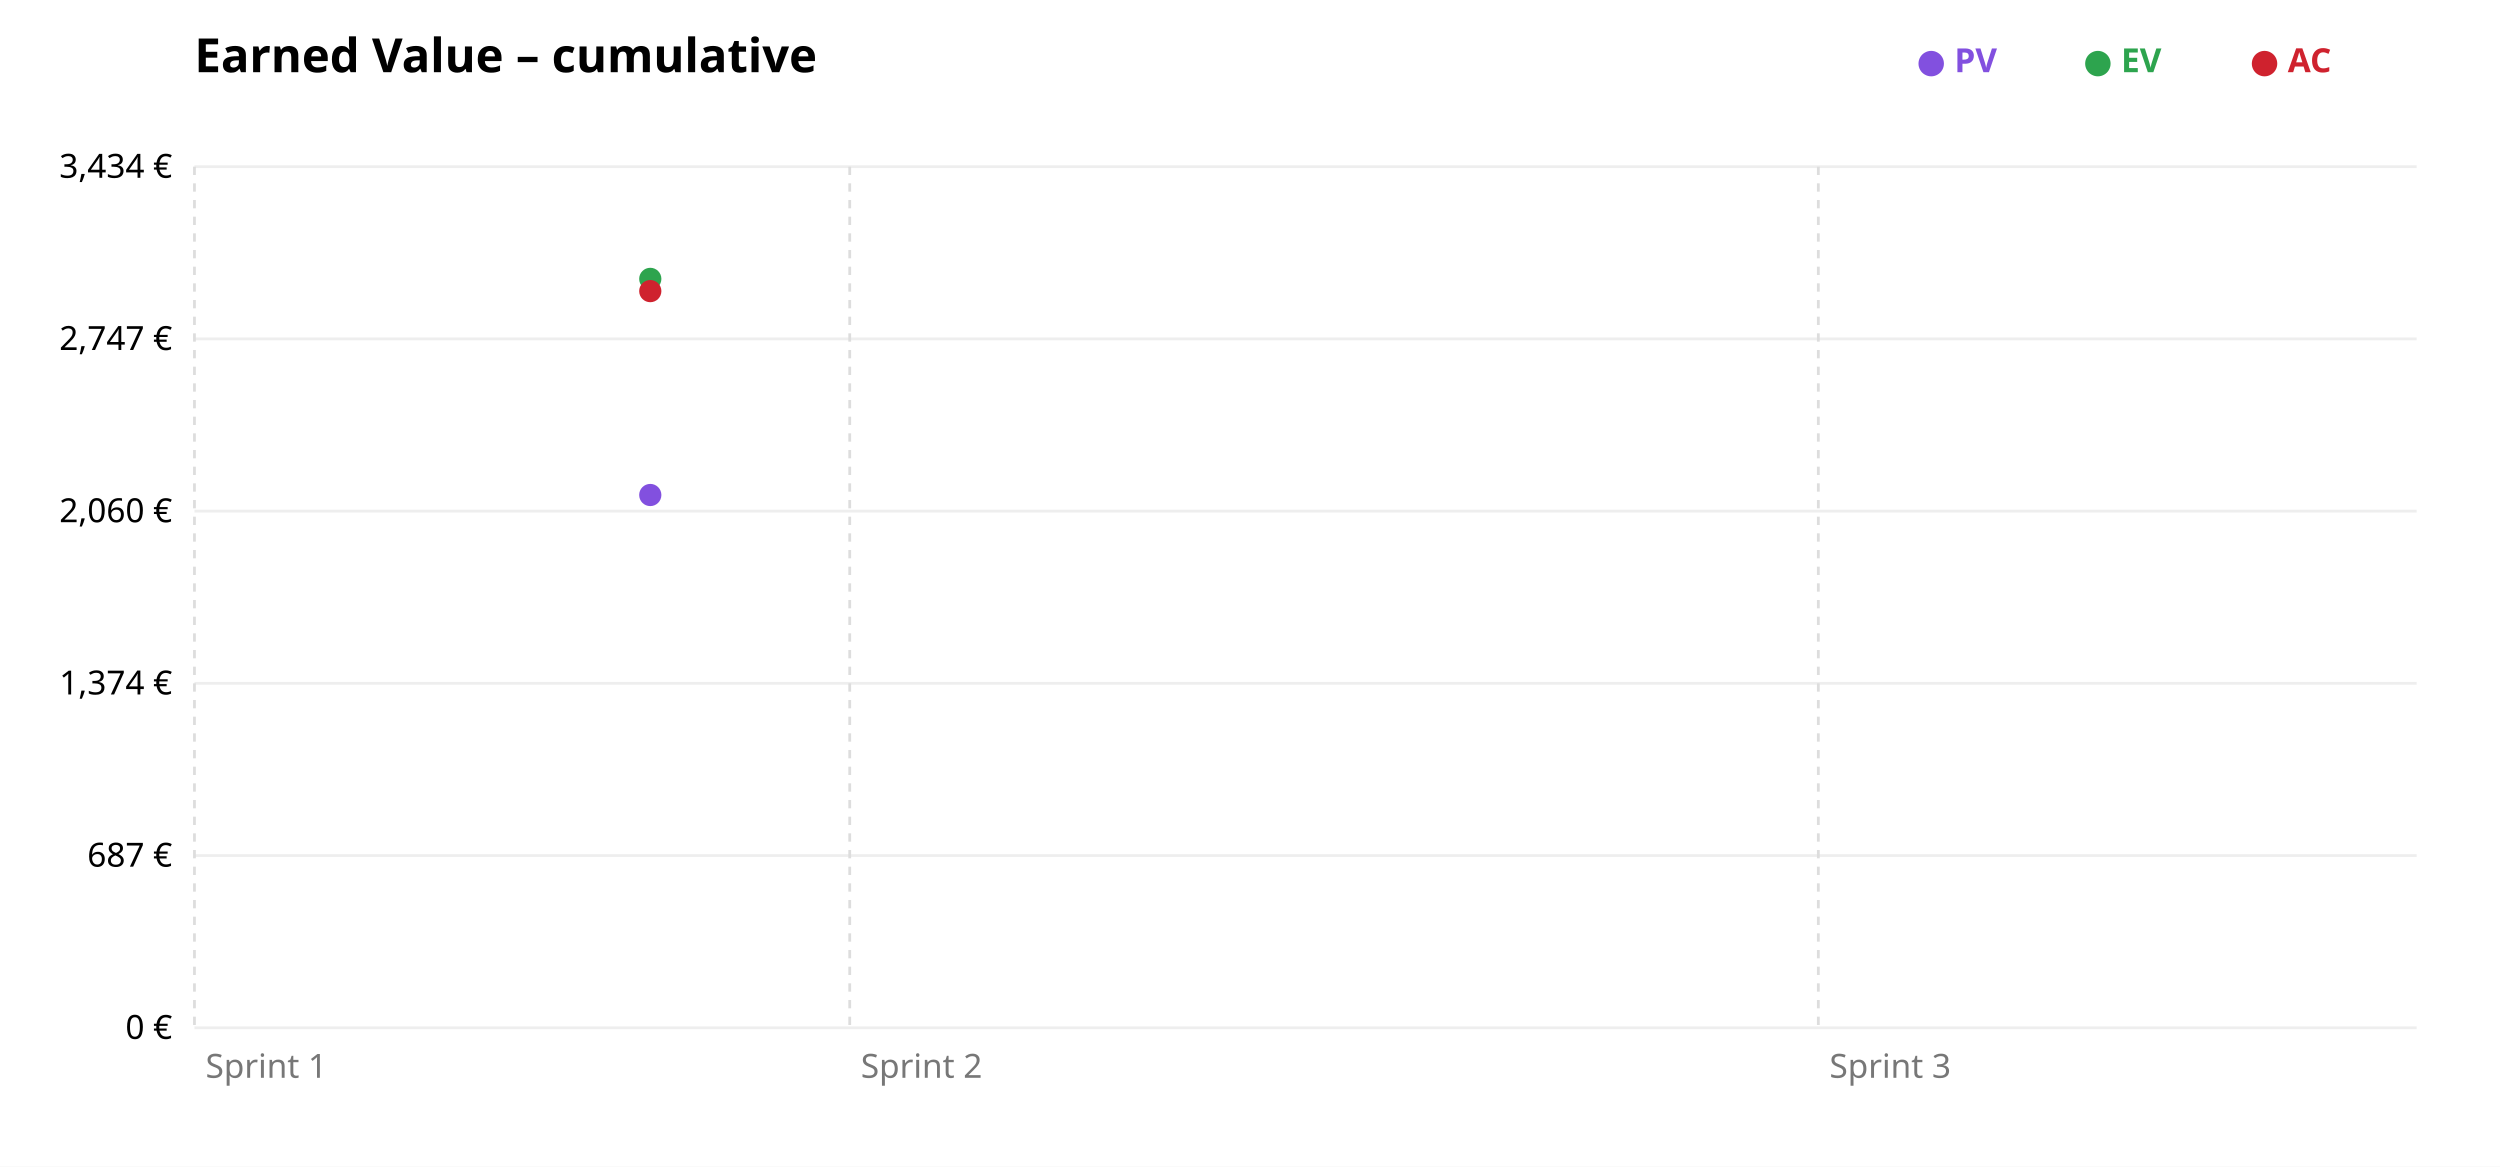
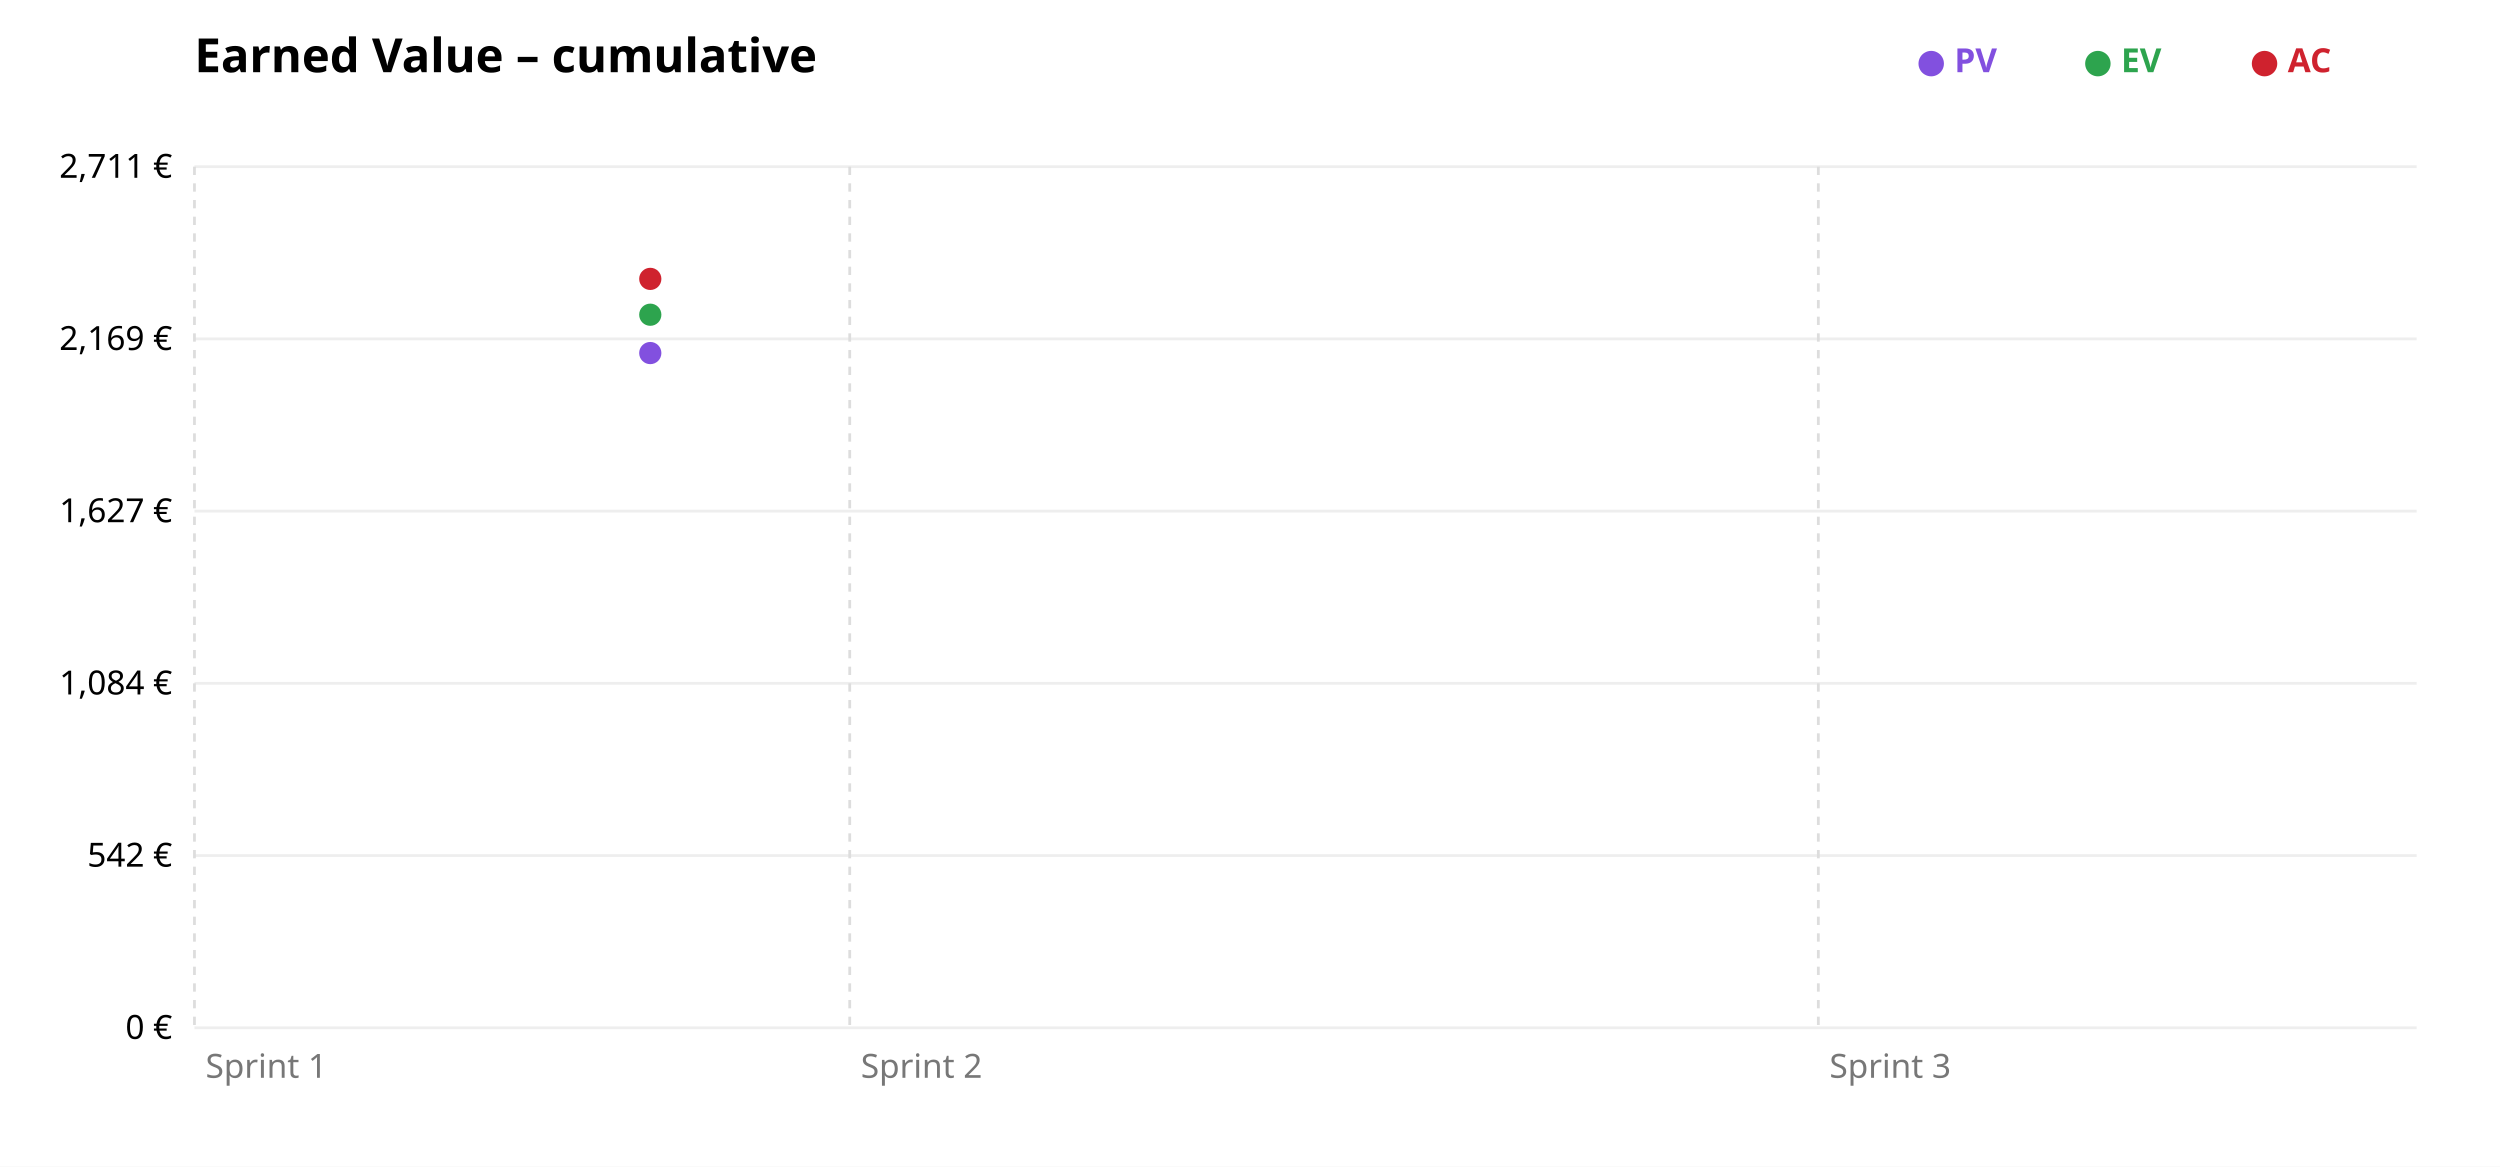
<svg xmlns="http://www.w3.org/2000/svg" width="900" height="420" font-family="sans-serif" font-size="12">
  <rect width="100%" height="100%" fill="white" />
  <text x="70" y="26" font-size="17" font-weight="bold">Earned Value – cumulative</text>
  <line x1="70" y1="370.0" x2="870" y2="370.0" stroke="#eee" />
  <text x="62" y="374.0" text-anchor="end">0 €</text>
  <line x1="70" y1="308.0" x2="870" y2="308.0" stroke="#eee" />
-   <text x="62" y="312.0" text-anchor="end">687 €</text>
+   <text x="62" y="312.0" text-anchor="end">542 €</text>
  <line x1="70" y1="246.0" x2="870" y2="246.0" stroke="#eee" />
-   <text x="62" y="250.0" text-anchor="end">1,374 €</text>
+   <text x="62" y="250.0" text-anchor="end">1,084 €</text>
  <line x1="70" y1="184.0" x2="870" y2="184.0" stroke="#eee" />
-   <text x="62" y="188.0" text-anchor="end">2,060 €</text>
+   <text x="62" y="188.0" text-anchor="end">1,627 €</text>
  <line x1="70" y1="122.0" x2="870" y2="122.0" stroke="#eee" />
-   <text x="62" y="126.0" text-anchor="end">2,747 €</text>
+   <text x="62" y="126.0" text-anchor="end">2,169 €</text>
  <line x1="70" y1="60.0" x2="870" y2="60.0" stroke="#eee" />
-   <text x="62" y="64.0" text-anchor="end">3,434 €</text>
+   <text x="62" y="64.0" text-anchor="end">2,711 €</text>
  <line x1="70.0" y1="60" x2="70.0" y2="370" stroke="#ddd" stroke-dasharray="3 3" />
  <text x="74.0" y="388" fill="#777">Sprint 1</text>
  <line x1="305.9" y1="60" x2="305.9" y2="370" stroke="#ddd" stroke-dasharray="3 3" />
  <text x="309.9" y="388" fill="#777">Sprint 2</text>
  <line x1="654.6" y1="60" x2="654.6" y2="370" stroke="#ddd" stroke-dasharray="3 3" />
  <text x="658.6" y="388" fill="#777">Sprint 3</text>
-   <polyline points="234.1,178.2" fill="none" stroke="#8250df" stroke-width="3" />
-   <circle cx="234.1" cy="178.2" r="4" fill="#8250df" />
+   <polyline points="234.1,127.1" fill="none" stroke="#8250df" stroke-width="3" />
+   <circle cx="234.1" cy="127.1" r="4" fill="#8250df" />
  <text x="690" y="26" fill="#8250df" font-weight="bold">● PV</text>
-   <polyline points="234.1,100.4" fill="none" stroke="#2da44e" stroke-width="3" />
-   <circle cx="234.1" cy="100.4" r="4" fill="#2da44e" />
+   <polyline points="234.1,113.3" fill="none" stroke="#2da44e" stroke-width="3" />
+   <circle cx="234.1" cy="113.3" r="4" fill="#2da44e" />
  <text x="750" y="26" fill="#2da44e" font-weight="bold">● EV</text>
-   <polyline points="234.1,104.8" fill="none" stroke="#cf222e" stroke-width="3" />
-   <circle cx="234.1" cy="104.8" r="4" fill="#cf222e" />
+   <polyline points="234.1,100.4" fill="none" stroke="#cf222e" stroke-width="3" />
+   <circle cx="234.1" cy="100.4" r="4" fill="#cf222e" />
  <text x="810" y="26" fill="#cf222e" font-weight="bold">● AC</text>
</svg>
